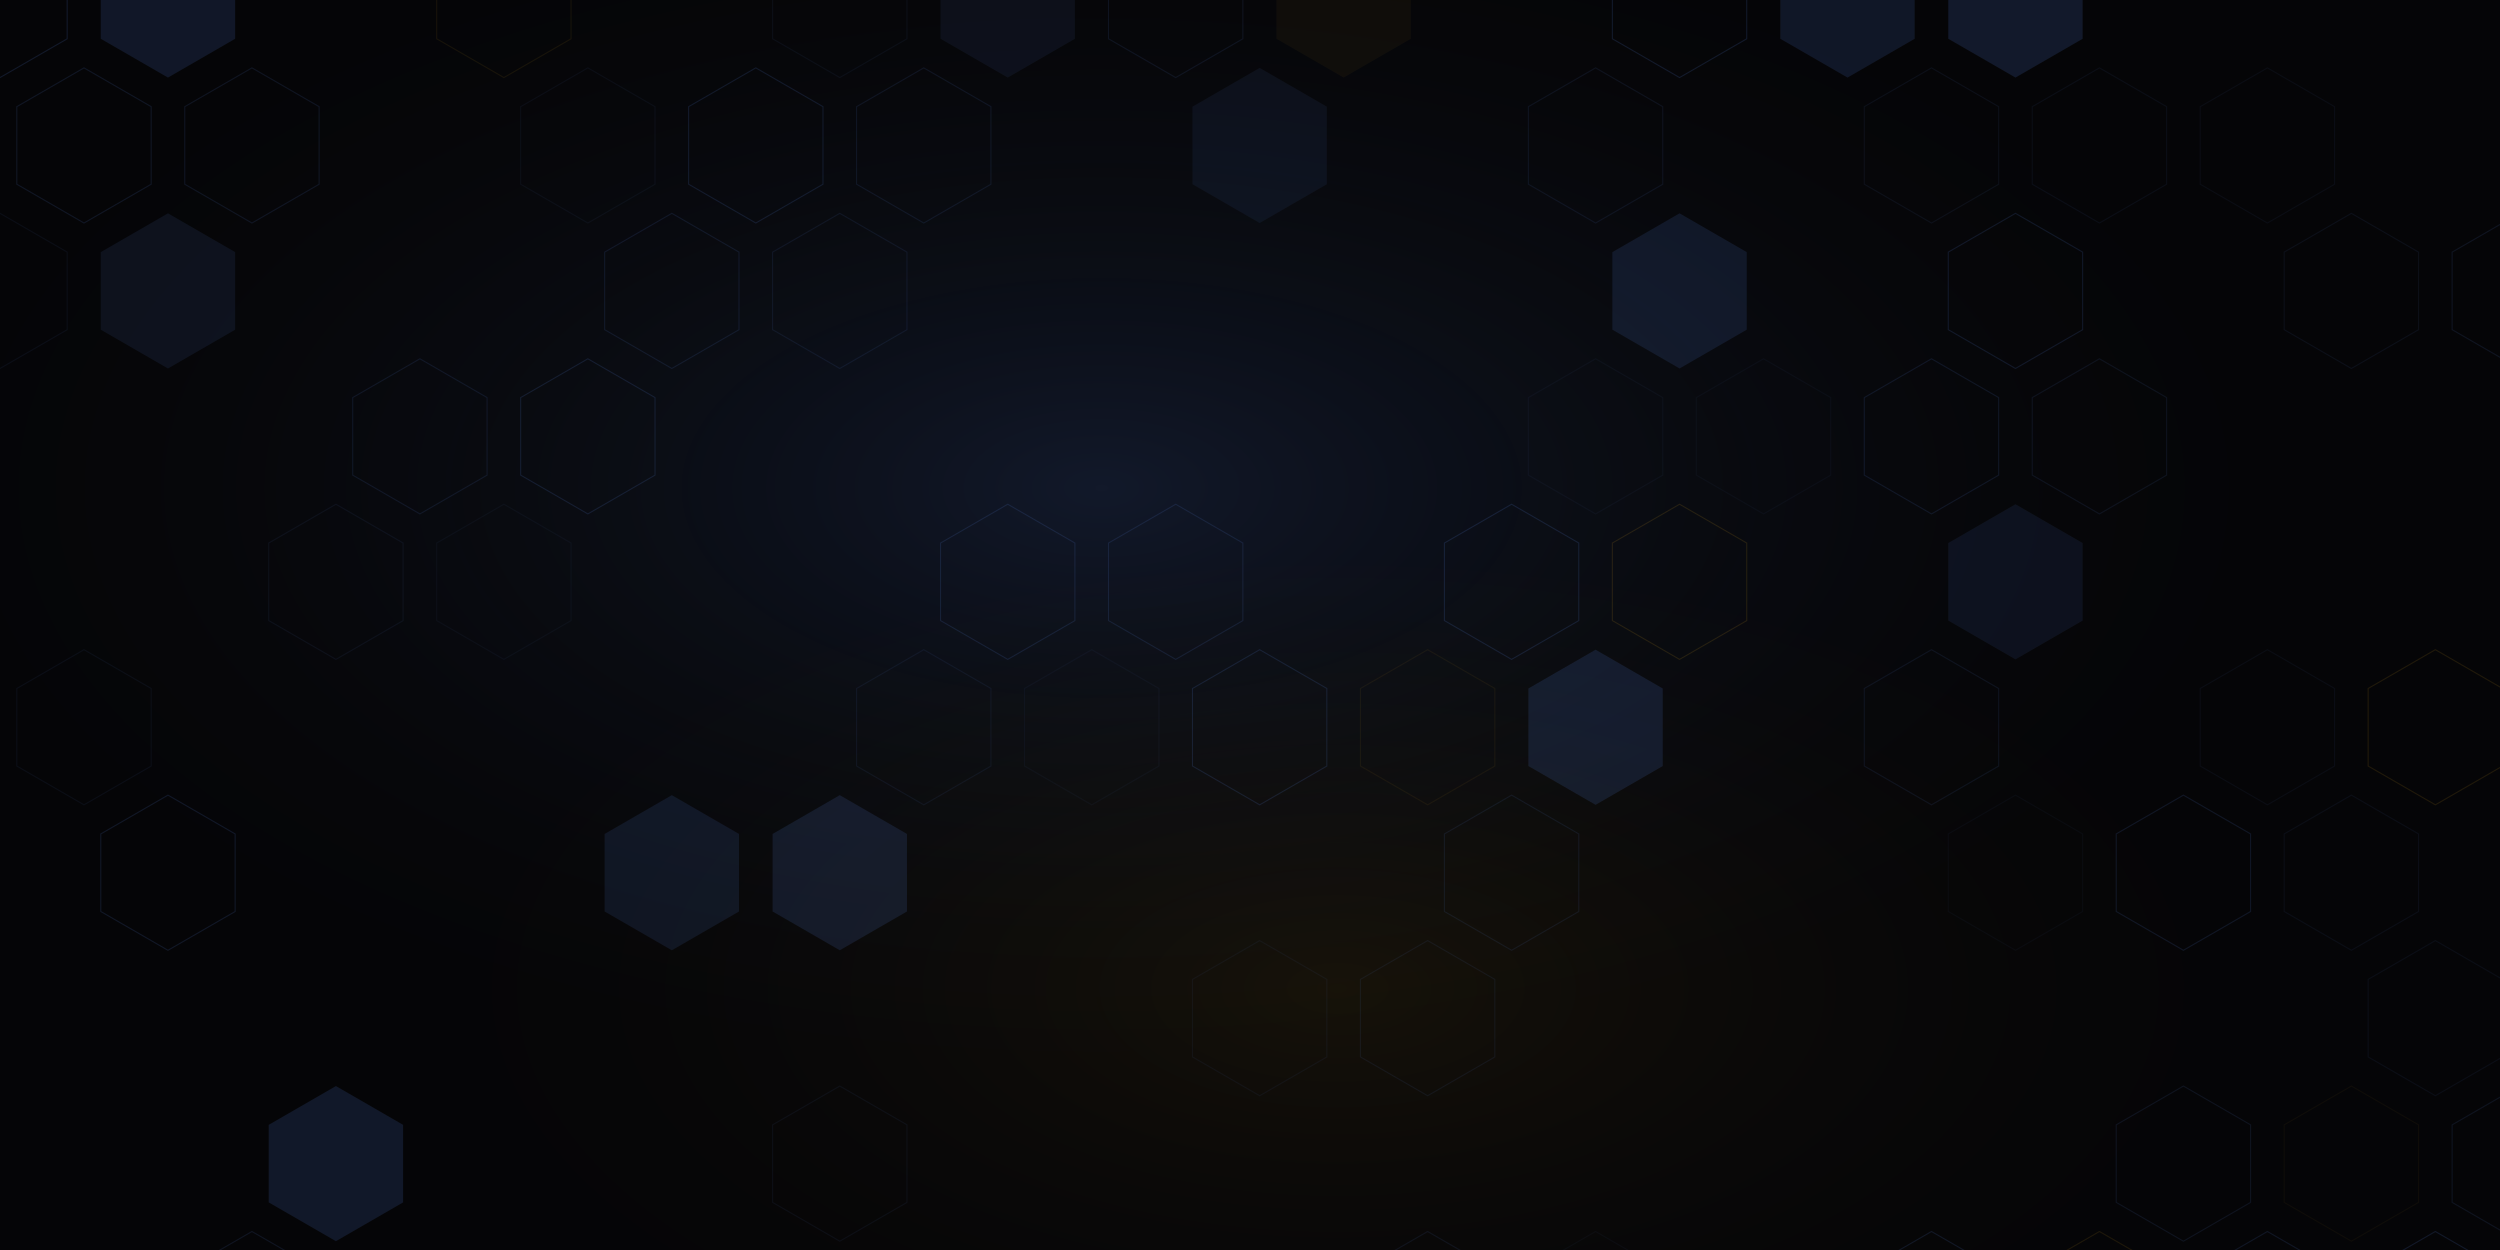
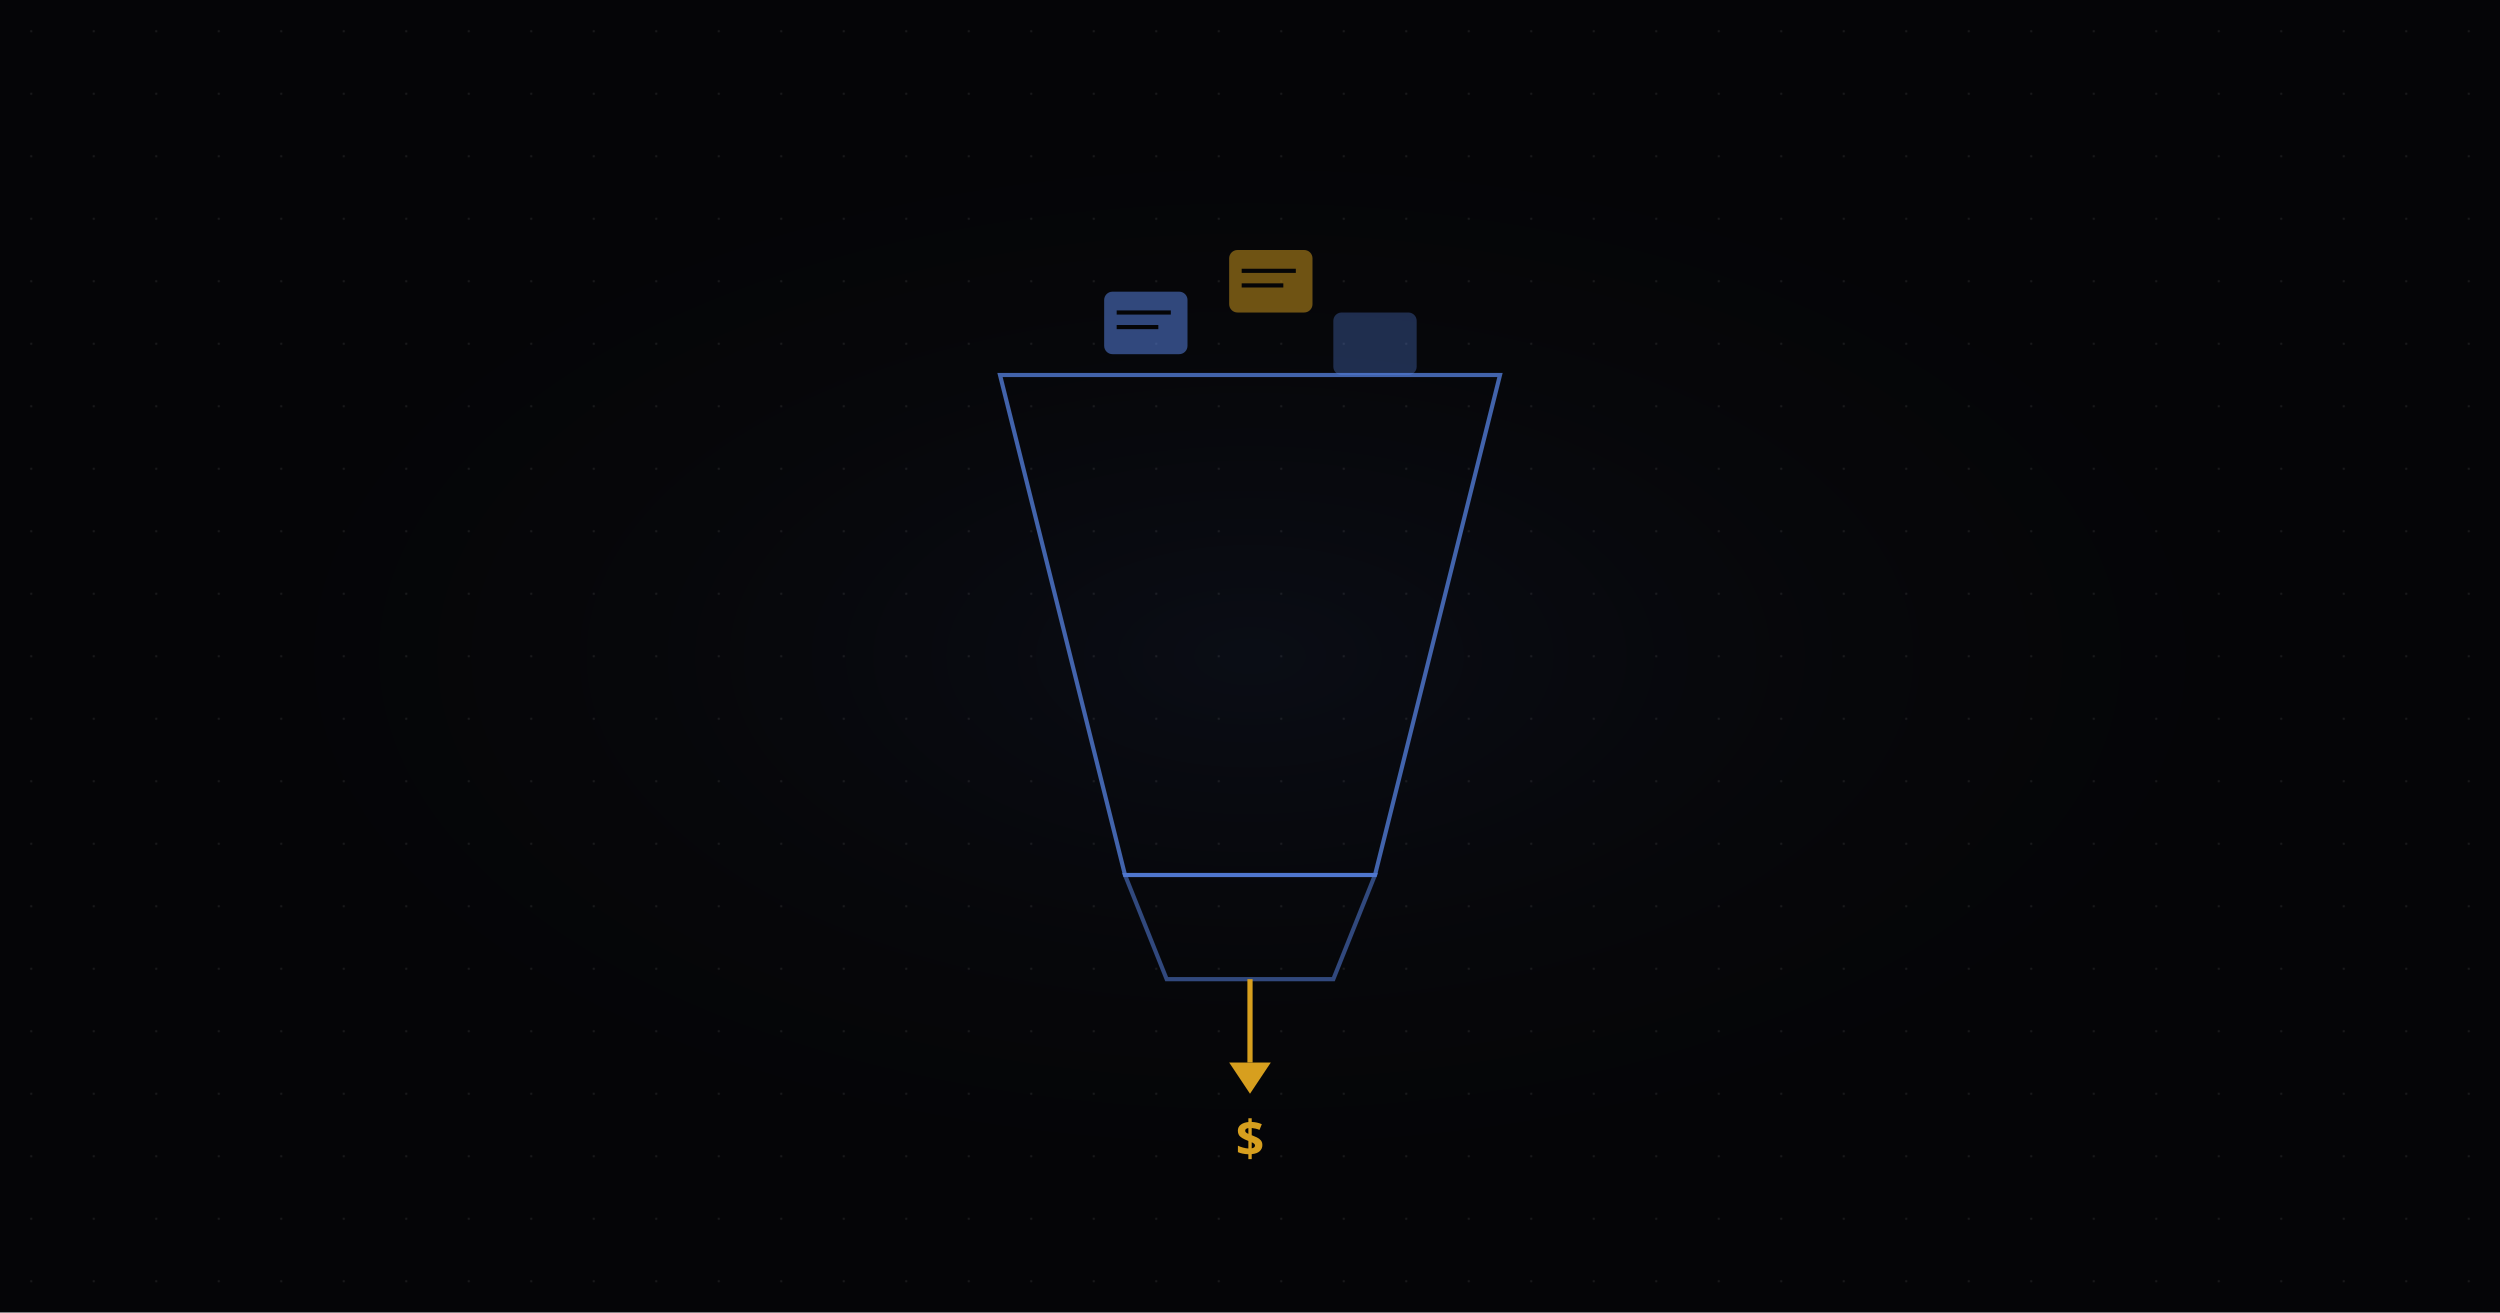
- <svg xmlns="http://www.w3.org/2000/svg" viewBox="0 0 1200 600" width="1200" height="600">
+ <svg xmlns="http://www.w3.org/2000/svg" viewBox="0 0 1200 630">
  <defs>
-     <radialGradient id="glow-1624095316" cx="44.116%" cy="39.132%" r="50%">
-       <stop offset="0%" stop-color="#5B8AEF" stop-opacity="0.15" />
+     <pattern id="dots" x="0" y="0" width="30" height="30" patternUnits="userSpaceOnUse">
+       <circle cx="15" cy="15" r="0.6" fill="#ffffff12" />
+     </pattern>
+     <radialGradient id="glow" cx="50%" cy="50%" r="45%">
+       <stop offset="0%" stop-color="#5B8AEF" stop-opacity="0.06" />
      <stop offset="100%" stop-color="#050507" stop-opacity="0" />
    </radialGradient>
-     <radialGradient id="glow2-1624095316" cx="53.484%" cy="78.838%" r="40%">
-       <stop offset="0%" stop-color="#d79f1e" stop-opacity="0.08" />
-       <stop offset="100%" stop-color="#050507" stop-opacity="0" />
-     </radialGradient>
-     <filter id="blur-1624095316">
-       <feGaussianBlur stdDeviation="2" />
-     </filter>
  </defs>
-   <rect width="1200" height="600" fill="#050507" />
-   <rect width="1200" height="600" fill="url(#glow-1624095316)" />
-   <rect width="1200" height="600" fill="url(#glow2-1624095316)" />
-   <polygon points="32.247,-18.618 32.247,18.618 2.2800392198646212e-15,37.236 -32.247,18.618 -32.247,-18.618 -3.991221048772368e-14,-37.236 " fill="none" stroke="#5B8AEF" stroke-width="0.5" opacity="0.153" />
-   <polygon points="112.865,-18.618 112.865,18.618 80.618,37.236 48.371,18.618 48.371,-18.618 80.618,-37.236 " fill="#5B8AEF" opacity="0.144" />
-   <polygon points="274.101,-18.618 274.101,18.618 241.854,37.236 209.607,18.618 209.607,-18.618 241.854,-37.236 " fill="none" stroke="#d79f1e" stroke-width="0.5" opacity="0.086" />
-   <polygon points="435.337,-18.618 435.337,18.618 403.09,37.236 370.843,18.618 370.843,-18.618 403.09,-37.236 " fill="none" stroke="#5B8AEF" stroke-width="0.5" opacity="0.06" />
-   <polygon points="515.955,-18.618 515.955,18.618 483.708,37.236 451.461,18.618 451.461,-18.618 483.708,-37.236 " fill="#5B8AEF" opacity="0.076" />
-   <polygon points="596.573,-18.618 596.573,18.618 564.326,37.236 532.079,18.618 532.079,-18.618 564.326,-37.236 " fill="none" stroke="#5B8AEF" stroke-width="0.5" opacity="0.105" />
-   <polygon points="677.191,-18.618 677.191,18.618 644.944,37.236 612.697,18.618 612.697,-18.618 644.944,-37.236 " fill="#d79f1e" opacity="0.047" />
-   <polygon points="838.427,-18.618 838.427,18.618 806.18,37.236 773.933,18.618 773.933,-18.618 806.18,-37.236 " fill="none" stroke="#5B8AEF" stroke-width="0.5" opacity="0.154" />
-   <polygon points="919.045,-18.618 919.045,18.618 886.798,37.236 854.551,18.618 854.551,-18.618 886.798,-37.236 " fill="#5B8AEF" opacity="0.139" />
-   <polygon points="999.663,-18.618 999.663,18.618 967.416,37.236 935.169,18.618 935.169,-18.618 967.416,-37.236 " fill="#5B8AEF" opacity="0.155" />
-   <polygon points="72.556,51.199 72.556,88.435 40.309,107.053 8.062,88.435 8.062,51.199 40.309,32.581 " fill="none" stroke="#5B8AEF" stroke-width="0.5" opacity="0.132" />
-   <polygon points="153.174,51.199 153.174,88.435 120.927,107.053 88.68,88.435 88.68,51.199 120.927,32.581 " fill="none" stroke="#5B8AEF" stroke-width="0.5" opacity="0.121" />
-   <polygon points="314.41,51.199 314.41,88.435 282.163,107.053 249.916,88.435 249.916,51.199 282.163,32.581 " fill="none" stroke="#5B8AEF" stroke-width="0.5" opacity="0.058" />
-   <polygon points="395.028,51.199 395.028,88.435 362.781,107.053 330.534,88.435 330.534,51.199 362.781,32.581 " fill="none" stroke="#5B8AEF" stroke-width="0.5" opacity="0.141" />
-   <polygon points="475.646,51.199 475.646,88.435 443.399,107.053 411.152,88.435 411.152,51.199 443.399,32.581 " fill="none" stroke="#5B8AEF" stroke-width="0.5" opacity="0.107" />
-   <polygon points="636.882,51.199 636.882,88.435 604.635,107.053 572.388,88.435 572.388,51.199 604.635,32.581 " fill="#5B8AEF" opacity="0.074" />
-   <polygon points="798.118,51.199 798.118,88.435 765.871,107.053 733.624,88.435 733.624,51.199 765.871,32.581 " fill="none" stroke="#5B8AEF" stroke-width="0.5" opacity="0.095" />
-   <polygon points="959.354,51.199 959.354,88.435 927.107,107.053 894.86,88.435 894.86,51.199 927.107,32.581 " fill="none" stroke="#5B8AEF" stroke-width="0.5" opacity="0.076" />
-   <polygon points="1039.972,51.199 1039.972,88.435 1007.725,107.053 975.478,88.435 975.478,51.199 1007.725,32.581 " fill="none" stroke="#5B8AEF" stroke-width="0.5" opacity="0.066" />
-   <polygon points="1120.59,51.199 1120.59,88.435 1088.343,107.053 1056.096,88.435 1056.096,51.199 1088.343,32.581 " fill="none" stroke="#5B8AEF" stroke-width="0.5" opacity="0.055" />
-   <polygon points="32.247,121.017 32.247,158.252 2.2800392198646212e-15,176.87 -32.247,158.252 -32.247,121.017 -3.991221048772368e-14,102.399 " fill="none" stroke="#5B8AEF" stroke-width="0.5" opacity="0.064" />
-   <polygon points="112.865,121.017 112.865,158.252 80.618,176.87 48.371,158.252 48.371,121.017 80.618,102.399 " fill="#5B8AEF" opacity="0.094" />
-   <polygon points="354.719,121.017 354.719,158.252 322.472,176.87 290.225,158.252 290.225,121.017 322.472,102.399 " fill="none" stroke="#5B8AEF" stroke-width="0.5" opacity="0.118" />
-   <polygon points="435.337,121.017 435.337,158.252 403.09,176.87 370.843,158.252 370.843,121.017 403.09,102.399 " fill="none" stroke="#5B8AEF" stroke-width="0.5" opacity="0.095" />
-   <polygon points="838.427,121.017 838.427,158.252 806.18,176.87 773.933,158.252 773.933,121.017 806.18,102.399 " fill="#5B8AEF" opacity="0.127" />
-   <polygon points="999.663,121.017 999.663,158.252 967.416,176.87 935.169,158.252 935.169,121.017 967.416,102.399 " fill="none" stroke="#5B8AEF" stroke-width="0.5" opacity="0.143" />
-   <polygon points="1160.899,121.017 1160.899,158.252 1128.652,176.87 1096.405,158.252 1096.405,121.017 1128.652,102.399 " fill="none" stroke="#5B8AEF" stroke-width="0.5" opacity="0.076" />
-   <polygon points="1241.517,121.017 1241.517,158.252 1209.27,176.87 1177.023,158.252 1177.023,121.017 1209.27,102.399 " fill="none" stroke="#5B8AEF" stroke-width="0.5" opacity="0.116" />
-   <polygon points="233.792,190.834 233.792,228.07 201.545,246.688 169.298,228.07 169.298,190.834 201.545,172.216 " fill="none" stroke="#5B8AEF" stroke-width="0.5" opacity="0.116" />
-   <polygon points="314.41,190.834 314.41,228.07 282.163,246.688 249.916,228.07 249.916,190.834 282.163,172.216 " fill="none" stroke="#5B8AEF" stroke-width="0.5" opacity="0.148" />
-   <polygon points="798.118,190.834 798.118,228.07 765.871,246.688 733.624,228.07 733.624,190.834 765.871,172.216 " fill="none" stroke="#5B8AEF" stroke-width="0.5" opacity="0.049" />
-   <polygon points="878.736,190.834 878.736,228.07 846.489,246.688 814.242,228.07 814.242,190.834 846.489,172.216 " fill="none" stroke="#5B8AEF" stroke-width="0.5" opacity="0.041" />
-   <polygon points="959.354,190.834 959.354,228.07 927.107,246.688 894.86,228.07 894.86,190.834 927.107,172.216 " fill="none" stroke="#5B8AEF" stroke-width="0.5" opacity="0.124" />
-   <polygon points="1039.972,190.834 1039.972,228.07 1007.725,246.688 975.478,228.07 975.478,190.834 1007.725,172.216 " fill="none" stroke="#5B8AEF" stroke-width="0.5" opacity="0.098" />
-   <polygon points="1281.826,190.834 1281.826,228.07 1249.579,246.688 1217.332,228.07 1217.332,190.834 1249.579,172.216 " fill="none" stroke="#5B8AEF" stroke-width="0.5" opacity="0.103" />
-   <polygon points="193.483,260.651 193.483,297.887 161.236,316.505 128.989,297.887 128.989,260.651 161.236,242.033 " fill="none" stroke="#5B8AEF" stroke-width="0.5" opacity="0.071" />
-   <polygon points="274.101,260.651 274.101,297.887 241.854,316.505 209.607,297.887 209.607,260.651 241.854,242.033 " fill="none" stroke="#5B8AEF" stroke-width="0.5" opacity="0.05" />
-   <polygon points="515.955,260.651 515.955,297.887 483.708,316.505 451.461,297.887 451.461,260.651 483.708,242.033 " fill="none" stroke="#5B8AEF" stroke-width="0.5" opacity="0.137" />
-   <polygon points="596.573,260.651 596.573,297.887 564.326,316.505 532.079,297.887 532.079,260.651 564.326,242.033 " fill="none" stroke="#5B8AEF" stroke-width="0.5" opacity="0.132" />
-   <polygon points="757.809,260.651 757.809,297.887 725.562,316.505 693.315,297.887 693.315,260.651 725.562,242.033 " fill="none" stroke="#5B8AEF" stroke-width="0.5" opacity="0.155" />
-   <polygon points="838.427,260.651 838.427,297.887 806.18,316.505 773.933,297.887 773.933,260.651 806.18,242.033 " fill="none" stroke="#d79f1e" stroke-width="0.5" opacity="0.144" />
-   <polygon points="999.663,260.651 999.663,297.887 967.416,316.505 935.169,297.887 935.169,260.651 967.416,242.033 " fill="#5B8AEF" opacity="0.09" />
-   <polygon points="72.556,330.468 72.556,367.704 40.309,386.322 8.062,367.704 8.062,330.468 40.309,311.85 " fill="none" stroke="#5B8AEF" stroke-width="0.5" opacity="0.065" />
-   <polygon points="475.646,330.468 475.646,367.704 443.399,386.322 411.152,367.704 411.152,330.468 443.399,311.85 " fill="none" stroke="#5B8AEF" stroke-width="0.5" opacity="0.08" />
-   <polygon points="556.264,330.468 556.264,367.704 524.017,386.322 491.77,367.704 491.77,330.468 524.017,311.85 " fill="none" stroke="#5B8AEF" stroke-width="0.5" opacity="0.05" />
-   <polygon points="636.882,330.468 636.882,367.704 604.635,386.322 572.388,367.704 572.388,330.468 604.635,311.85 " fill="none" stroke="#5B8AEF" stroke-width="0.5" opacity="0.145" />
-   <polygon points="717.5,330.468 717.5,367.704 685.253,386.322 653.006,367.704 653.006,330.468 685.253,311.85 " fill="none" stroke="#d79f1e" stroke-width="0.5" opacity="0.072" />
-   <polygon points="798.118,330.468 798.118,367.704 765.871,386.322 733.624,367.704 733.624,330.468 765.871,311.85 " fill="#5B8AEF" opacity="0.138" />
-   <polygon points="959.354,330.468 959.354,367.704 927.107,386.322 894.86,367.704 894.86,330.468 927.107,311.85 " fill="none" stroke="#5B8AEF" stroke-width="0.5" opacity="0.1" />
-   <polygon points="1120.59,330.468 1120.59,367.704 1088.343,386.322 1056.096,367.704 1056.096,330.468 1088.343,311.85 " fill="none" stroke="#5B8AEF" stroke-width="0.5" opacity="0.057" />
-   <polygon points="1201.208,330.468 1201.208,367.704 1168.961,386.322 1136.714,367.704 1136.714,330.468 1168.961,311.85 " fill="none" stroke="#d79f1e" stroke-width="0.5" opacity="0.136" />
-   <polygon points="1281.826,330.468 1281.826,367.704 1249.579,386.322 1217.332,367.704 1217.332,330.468 1249.579,311.85 " fill="none" stroke="#5B8AEF" stroke-width="0.5" opacity="0.123" />
-   <polygon points="112.865,400.286 112.865,437.521 80.618,456.139 48.371,437.521 48.371,400.286 80.618,381.668 " fill="none" stroke="#5B8AEF" stroke-width="0.5" opacity="0.142" />
-   <polygon points="354.719,400.286 354.719,437.521 322.472,456.139 290.225,437.521 290.225,400.286 322.472,381.668 " fill="#5B8AEF" opacity="0.115" />
-   <polygon points="435.337,400.286 435.337,437.521 403.09,456.139 370.843,437.521 370.843,400.286 403.09,381.668 " fill="#5B8AEF" opacity="0.13" />
-   <polygon points="757.809,400.286 757.809,437.521 725.562,456.139 693.315,437.521 693.315,400.286 725.562,381.668 " fill="none" stroke="#5B8AEF" stroke-width="0.5" opacity="0.1" />
-   <polygon points="999.663,400.286 999.663,437.521 967.416,456.139 935.169,437.521 935.169,400.286 967.416,381.668 " fill="none" stroke="#5B8AEF" stroke-width="0.5" opacity="0.041" />
-   <polygon points="1080.281,400.286 1080.281,437.521 1048.034,456.139 1015.787,437.521 1015.787,400.286 1048.034,381.668 " fill="none" stroke="#5B8AEF" stroke-width="0.5" opacity="0.135" />
-   <polygon points="1160.899,400.286 1160.899,437.521 1128.652,456.139 1096.405,437.521 1096.405,400.286 1128.652,381.668 " fill="none" stroke="#5B8AEF" stroke-width="0.5" opacity="0.065" />
-   <polygon points="636.882,470.103 636.882,507.339 604.635,525.957 572.388,507.339 572.388,470.103 604.635,451.485 " fill="none" stroke="#5B8AEF" stroke-width="0.5" opacity="0.061" />
-   <polygon points="717.5,470.103 717.5,507.339 685.253,525.957 653.006,507.339 653.006,470.103 685.253,451.485 " fill="none" stroke="#5B8AEF" stroke-width="0.5" opacity="0.084" />
-   <polygon points="1201.208,470.103 1201.208,507.339 1168.961,525.957 1136.714,507.339 1136.714,470.103 1168.961,451.485 " fill="none" stroke="#5B8AEF" stroke-width="0.5" opacity="0.064" />
-   <polygon points="193.483,539.92 193.483,577.156 161.236,595.774 128.989,577.156 128.989,539.92 161.236,521.302 " fill="#5B8AEF" opacity="0.148" />
-   <polygon points="435.337,539.92 435.337,577.156 403.09,595.774 370.843,577.156 370.843,539.92 403.09,521.302 " fill="none" stroke="#5B8AEF" stroke-width="0.5" opacity="0.064" />
-   <polygon points="1080.281,539.92 1080.281,577.156 1048.034,595.774 1015.787,577.156 1015.787,539.92 1048.034,521.302 " fill="none" stroke="#5B8AEF" stroke-width="0.5" opacity="0.109" />
-   <polygon points="1160.899,539.92 1160.899,577.156 1128.652,595.774 1096.405,577.156 1096.405,539.92 1128.652,521.302 " fill="none" stroke="#d79f1e" stroke-width="0.5" opacity="0.049" />
-   <polygon points="1241.517,539.92 1241.517,577.156 1209.27,595.774 1177.023,577.156 1177.023,539.92 1209.27,521.302 " fill="none" stroke="#5B8AEF" stroke-width="0.5" opacity="0.11" />
-   <polygon points="153.174,609.737 153.174,646.973 120.927,665.591 88.68,646.973 88.68,609.737 120.927,591.119 " fill="none" stroke="#5B8AEF" stroke-width="0.5" opacity="0.12" />
-   <polygon points="717.5,609.737 717.5,646.973 685.253,665.591 653.006,646.973 653.006,609.737 685.253,591.119 " fill="none" stroke="#5B8AEF" stroke-width="0.5" opacity="0.095" />
-   <polygon points="798.118,609.737 798.118,646.973 765.871,665.591 733.624,646.973 733.624,609.737 765.871,591.119 " fill="none" stroke="#5B8AEF" stroke-width="0.5" opacity="0.04" />
-   <polygon points="959.354,609.737 959.354,646.973 927.107,665.591 894.86,646.973 894.86,609.737 927.107,591.119 " fill="none" stroke="#5B8AEF" stroke-width="0.5" opacity="0.137" />
-   <polygon points="1039.972,609.737 1039.972,646.973 1007.725,665.591 975.478,646.973 975.478,609.737 1007.725,591.119 " fill="none" stroke="#d79f1e" stroke-width="0.5" opacity="0.122" />
-   <polygon points="1120.59,609.737 1120.59,646.973 1088.343,665.591 1056.096,646.973 1056.096,609.737 1088.343,591.119 " fill="none" stroke="#5B8AEF" stroke-width="0.5" opacity="0.131" />
-   <polygon points="1201.208,609.737 1201.208,646.973 1168.961,665.591 1136.714,646.973 1136.714,609.737 1168.961,591.119 " fill="none" stroke="#5B8AEF" stroke-width="0.5" opacity="0.151" />
+   <rect width="1200" height="630" fill="#050507" />
+   <rect width="1200" height="630" fill="url(#glow)" />
+   <rect width="1200" height="630" fill="url(#dots)" />
+   <polygon points="480,180 720,180 660,420 540,420" fill="none" stroke="#5B8AEF" stroke-width="2" opacity="0.7" />
+   <polygon points="540,420 660,420 640,470 560,470" fill="none" stroke="#5B8AEF" stroke-width="2" opacity="0.5" />
+   <rect x="530" y="140" width="40" height="30" rx="4" fill="#5B8AEF" opacity="0.5" />
+   <rect x="590" y="120" width="40" height="30" rx="4" fill="#d79f1e" opacity="0.5" />
+   <rect x="640" y="150" width="40" height="30" rx="4" fill="#5B8AEF" opacity="0.3" />
+   <line x1="536" y1="150" x2="562" y2="150" stroke="#050507" stroke-width="2" />
+   <line x1="536" y1="157" x2="556" y2="157" stroke="#050507" stroke-width="2" />
+   <line x1="596" y1="130" x2="622" y2="130" stroke="#050507" stroke-width="2" />
+   <line x1="596" y1="137" x2="616" y2="137" stroke="#050507" stroke-width="2" />
+   <line x1="600" y1="470" x2="600" y2="510" stroke="#d79f1e" stroke-width="2.5" />
+   <polygon points="590,510 600,525 610,510" fill="#d79f1e" />
+   <text x="600" y="555" text-anchor="middle" fill="#d79f1e" font-family="system-ui" font-size="24" font-weight="600">$</text>
</svg>
